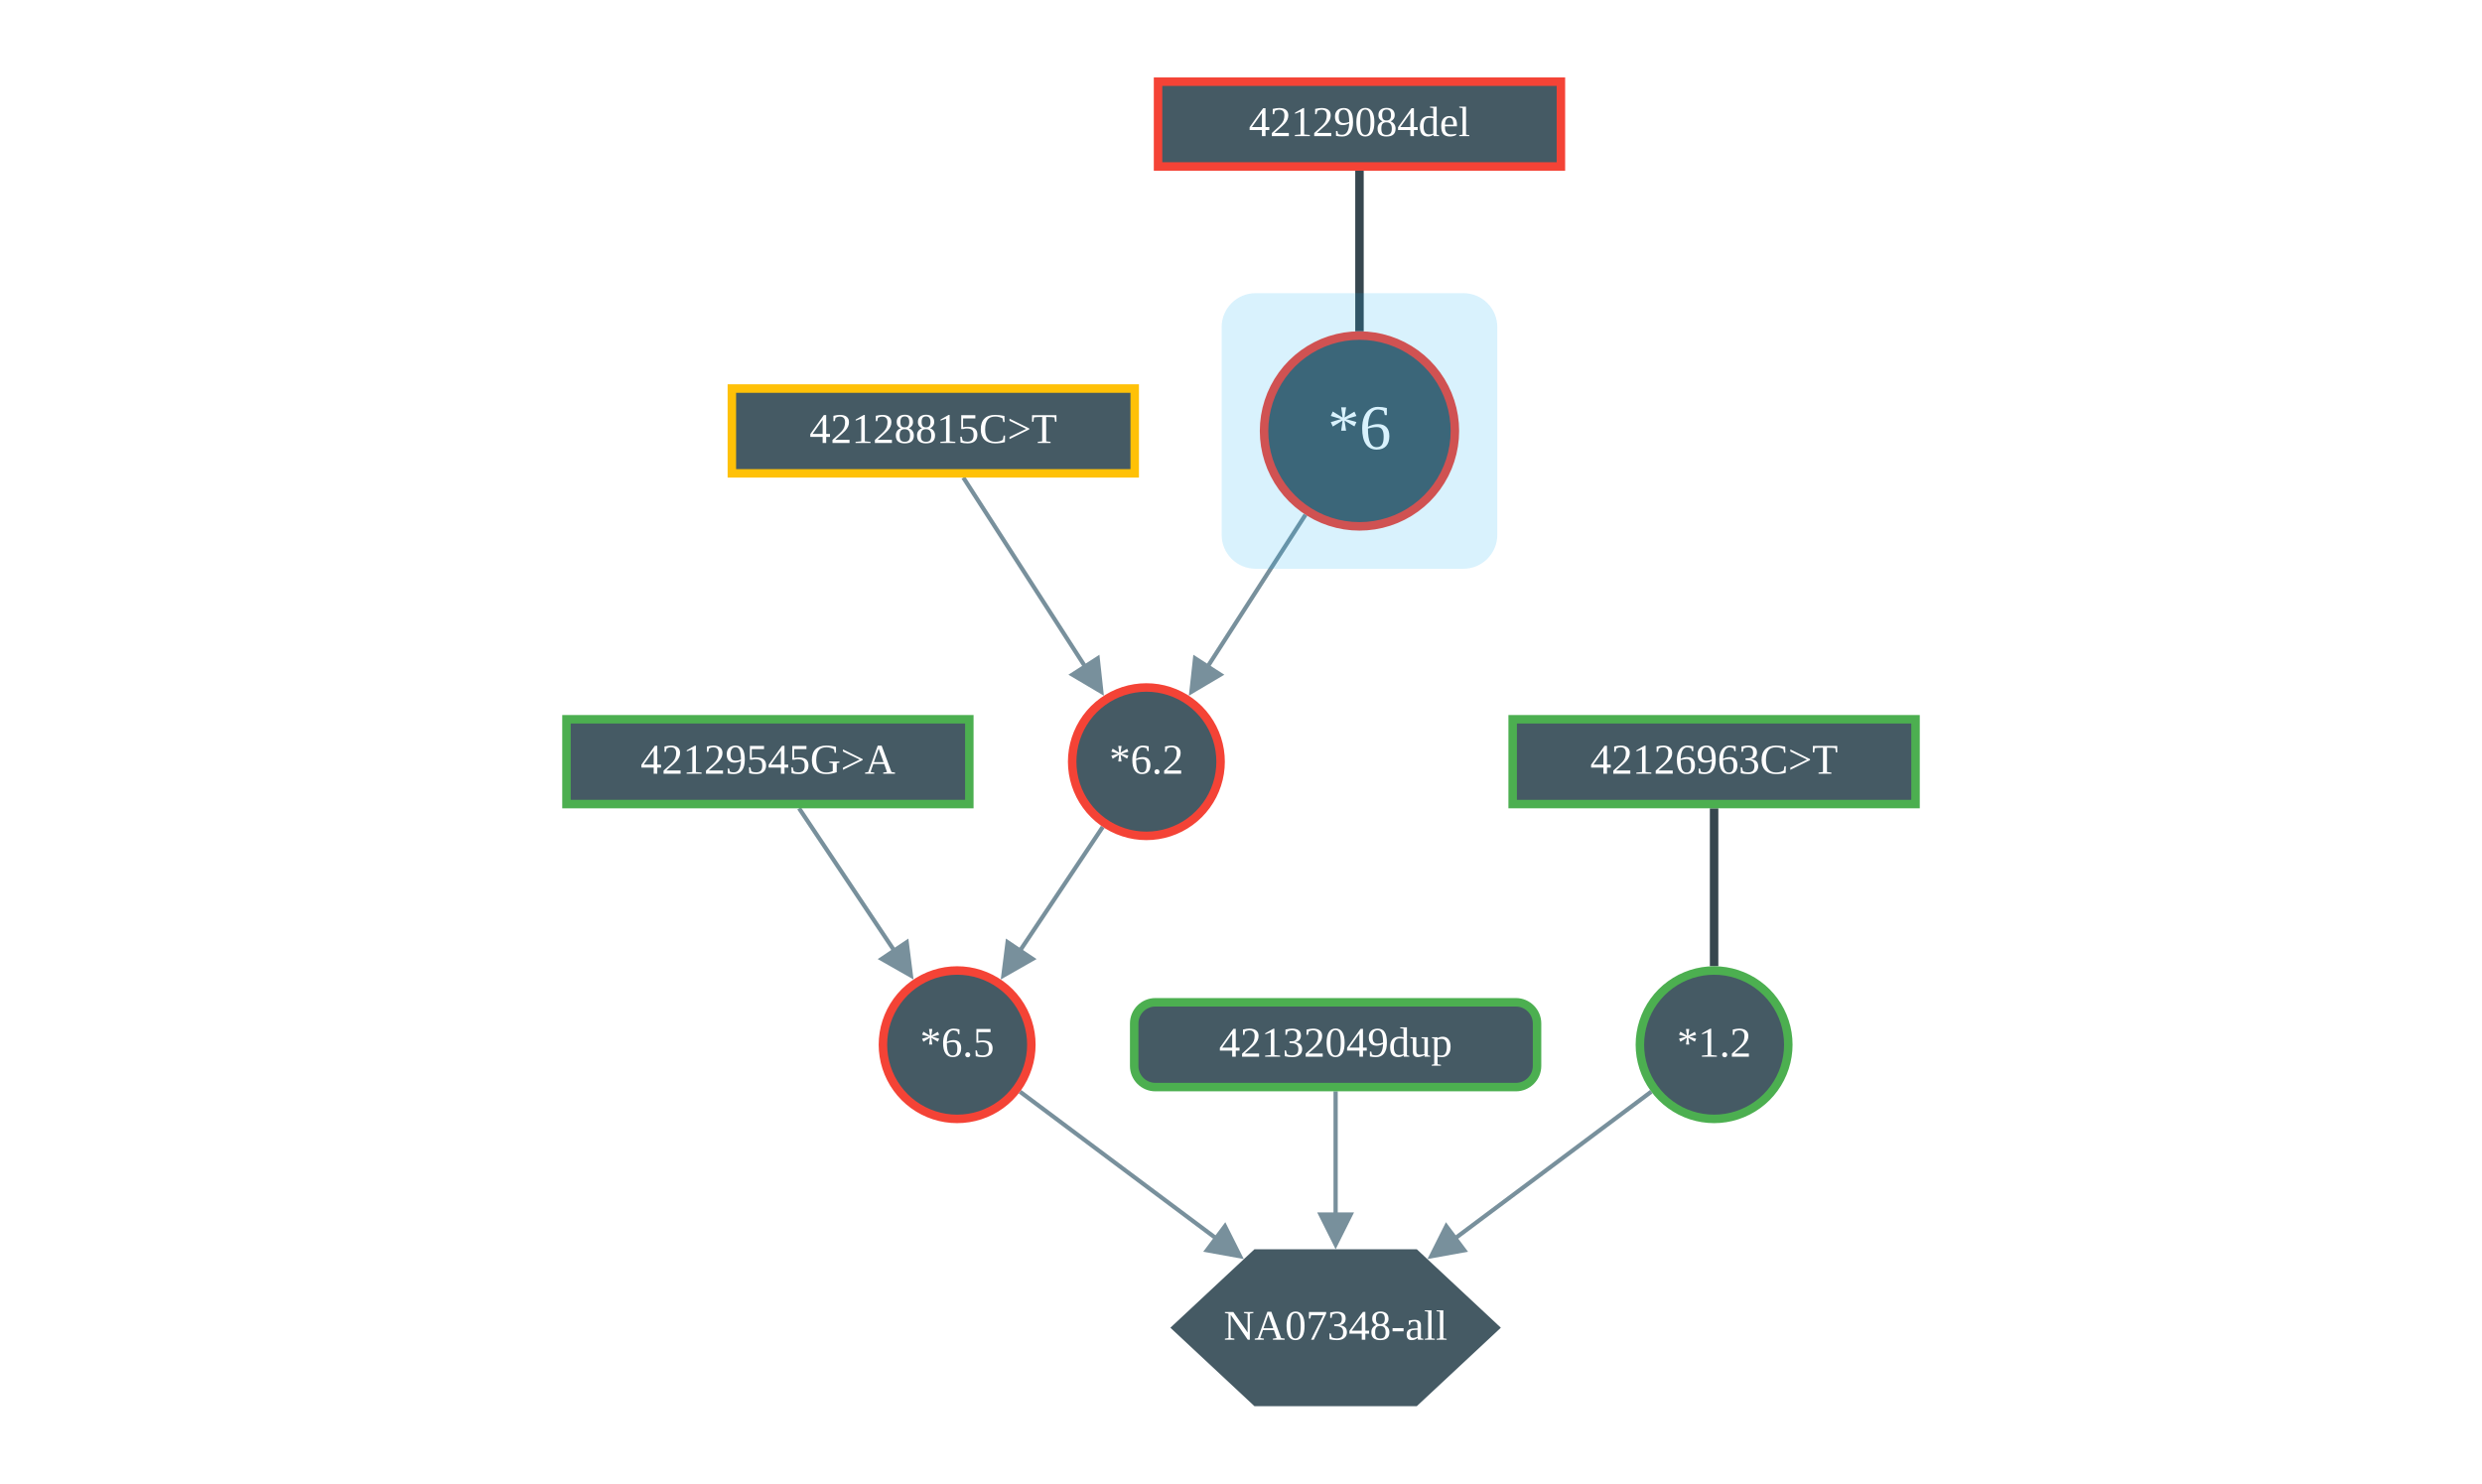
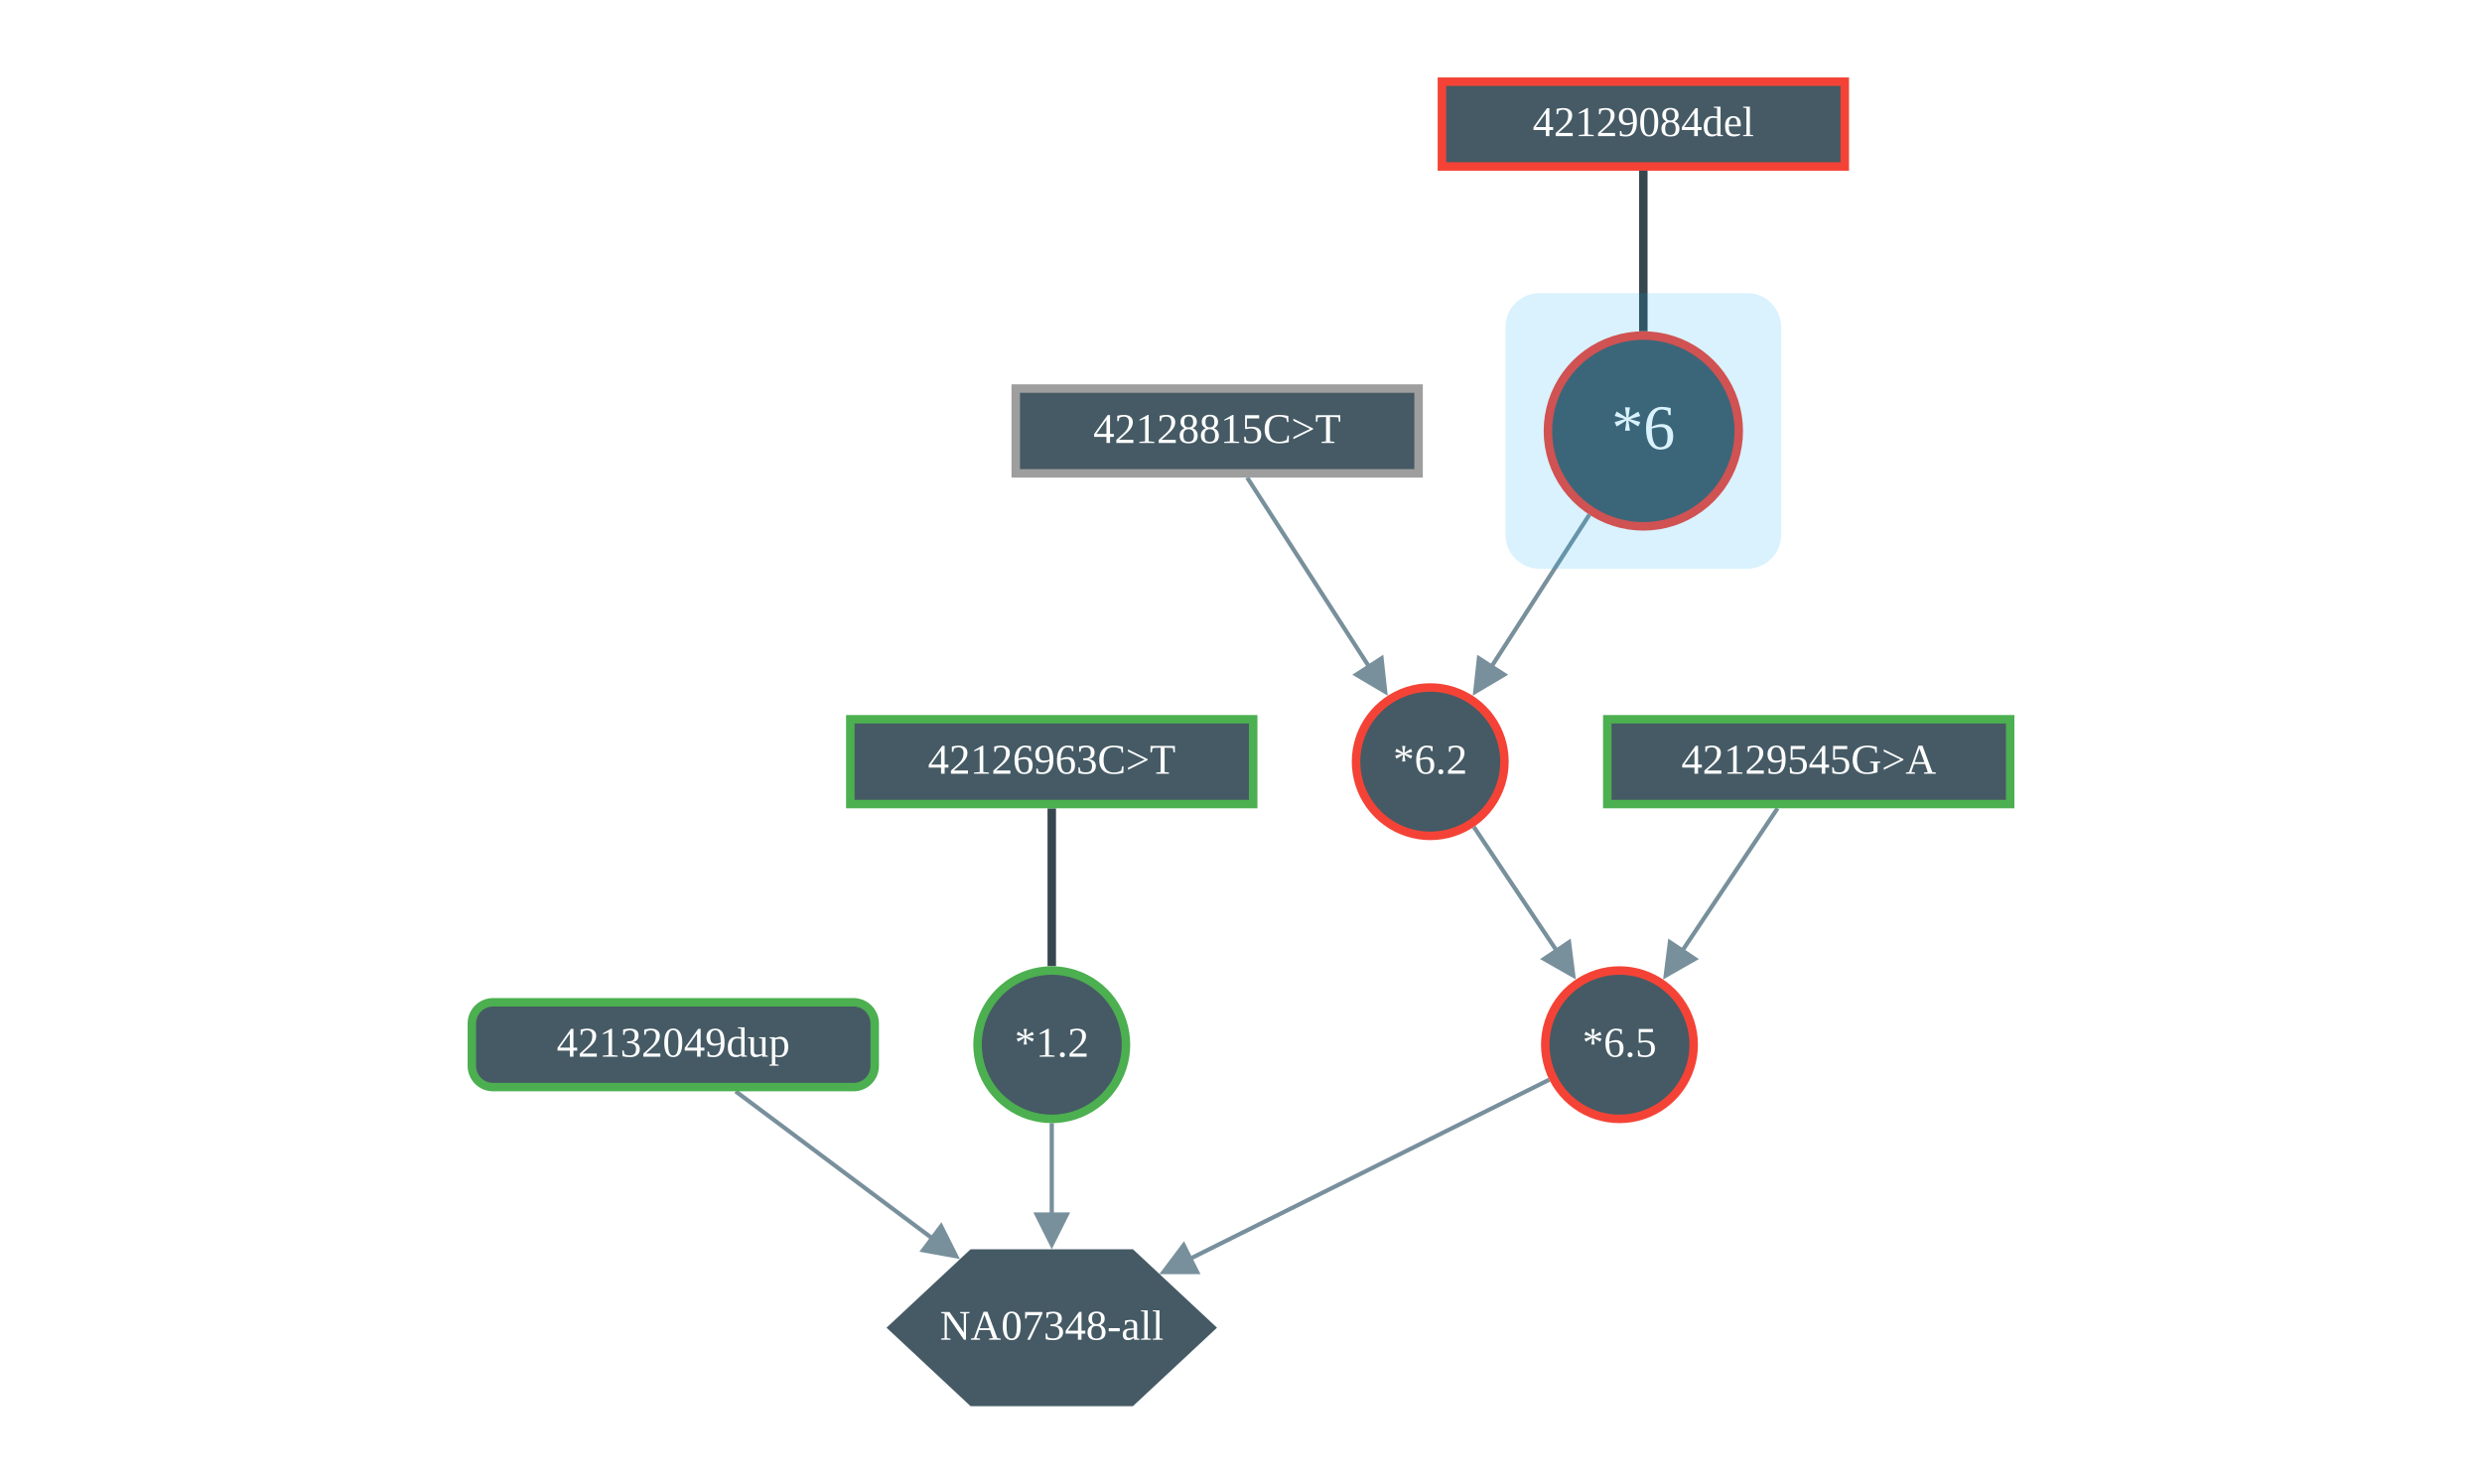
<svg xmlns="http://www.w3.org/2000/svg" version="1.1" width="1017" height="608">
  <defs />
-   <g transform="translate(164.018,-52.21086) scale(1.737614,1.737614)">
-     <path fill="none" stroke="rgb(120,144,156)" paint-order="fill stroke markers" d=" M 146.127 287.518 L 197.31 325.797" stroke-opacity="1" stroke-linejoin="round" stroke-miterlimit="10" />
-     <path fill="rgb(120,144,156)" stroke="none" paint-order="stroke fill markers" d=" M 189.339 325.268 L 198.912 326.995 L 194.55 318.301 Z" fill-opacity="1" />
-     <path fill="none" stroke="rgb(120,144,156)" paint-order="fill stroke markers" d=" M 220.562 287.438 L 220.562 322.688" stroke-opacity="1" stroke-linejoin="round" stroke-miterlimit="10" />
-     <path fill="rgb(120,144,156)" stroke="none" paint-order="stroke fill markers" d=" M 216.213 315.988 L 220.562 324.688 L 224.912 315.988 Z" fill-opacity="1" />
-     <path fill="none" stroke="rgb(120,144,156)" paint-order="fill stroke markers" d=" M 94.041 220.688 L 119.919 259.395" stroke-opacity="1" stroke-linejoin="round" stroke-miterlimit="10" />
-     <path fill="rgb(120,144,156)" stroke="none" paint-order="stroke fill markers" d=" M 112.579 256.243 L 121.031 261.058 L 119.812 251.408 Z" fill-opacity="1" />
-     <path fill="none" stroke="rgb(55,71,79)" paint-order="fill stroke markers" d=" M 309.812 220.688 L 309.812 257.938" stroke-opacity="1" stroke-linejoin="round" stroke-miterlimit="10" stroke-width="2" />
-     <path fill="none" stroke="rgb(55,71,79)" paint-order="fill stroke markers" d=" M 226.188 70.312 L 226.188 108.188" stroke-opacity="1" stroke-linejoin="round" stroke-miterlimit="10" stroke-width="2" />
-     <path fill="none" stroke="rgb(120,144,156)" paint-order="fill stroke markers" d=" M 165.656 225.067 L 142.706 259.395" stroke-opacity="1" stroke-linejoin="round" stroke-miterlimit="10" />
-     <path fill="rgb(120,144,156)" stroke="none" paint-order="stroke fill markers" d=" M 142.813 251.408 L 141.594 261.058 L 150.046 256.243 Z" fill-opacity="1" />
-     <path fill="none" stroke="rgb(120,144,156)" paint-order="fill stroke markers" d=" M 132.774 142.688 L 164.835 192.454" stroke-opacity="1" stroke-linejoin="round" stroke-miterlimit="10" />
-     <path fill="rgb(120,144,156)" stroke="none" paint-order="stroke fill markers" d=" M 157.55 189.178 L 165.918 194.135 L 164.864 184.466 Z" fill-opacity="1" />
-     <path fill="none" stroke="rgb(120,144,156)" paint-order="fill stroke markers" d=" M 213.461 151.443 L 187.04 192.454" stroke-opacity="1" stroke-linejoin="round" stroke-miterlimit="10" />
-     <path fill="rgb(120,144,156)" stroke="none" paint-order="stroke fill markers" d=" M 187.011 184.466 L 185.957 194.135 L 194.325 189.178 Z" fill-opacity="1" />
-     <path fill="none" stroke="rgb(120,144,156)" paint-order="fill stroke markers" d=" M 294.998 287.518 L 243.815 325.797" stroke-opacity="1" stroke-linejoin="round" stroke-miterlimit="10" />
-     <path fill="rgb(120,144,156)" stroke="none" paint-order="stroke fill markers" d=" M 246.575 318.301 L 242.213 326.995 L 251.786 325.268 Z" fill-opacity="1" />
-     <path fill="rgb(69,90,100)" stroke="rgb(76,175,80)" paint-order="fill stroke markers" d=" M 220.562 266.438 L 263.062 266.438 L 263.062 266.438 A 5 5 0 0 1 268.062 271.438 L 268.062 281.438 L 268.062 281.438 A 5 5 0 0 1 263.062 286.438 L 178.062 286.438 L 178.062 286.438 A 5 5 0 0 1 173.062 281.438 L 173.062 271.438 L 173.062 271.438 A 5 5 0 0 1 178.062 266.438 L 220.562 266.438 Z" fill-opacity="1" stroke-opacity="1" stroke-miterlimit="10" stroke-width="2" />
-     <text fill="rgb(255,255,255)" stroke="none" font-family="times new roman" font-size="10px" font-style="normal" font-weight="normal" text-decoration="normal" x="220.562" y="281.438" text-anchor="middle" dominant-baseline="text-after-edge" fill-opacity="1">42132049dup</text>
-     <path fill="rgb(69,90,100)" stroke="rgb(244,67,54)" paint-order="fill stroke markers" d=" M 248.688 131.688 L 248.618 133.453 L 248.41 135.207 L 248.066 136.94 L 247.586 138.64 L 246.975 140.298 L 246.235 141.902 L 245.372 143.444 L 244.39 144.913 L 243.297 146.3 L 242.097 147.597 L 240.8 148.797 L 239.413 149.89 L 237.944 150.872 L 236.402 151.735 L 234.798 152.475 L 233.14 153.086 L 231.44 153.566 L 229.707 153.91 L 227.953 154.118 L 226.188 154.188 L 224.422 154.118 L 222.668 153.91 L 220.935 153.566 L 219.235 153.086 L 217.577 152.475 L 215.973 151.735 L 214.431 150.872 L 212.962 149.89 L 211.575 148.797 L 210.278 147.597 L 209.078 146.3 L 207.985 144.913 L 207.003 143.444 L 206.14 141.902 L 205.4 140.298 L 204.789 138.64 L 204.309 136.94 L 203.965 135.207 L 203.757 133.453 L 203.688 131.688 L 203.757 129.922 L 203.965 128.168 L 204.309 126.435 L 204.789 124.735 L 205.4 123.077 L 206.14 121.473 L 207.003 119.931 L 207.985 118.462 L 209.078 117.075 L 210.278 115.778 L 211.575 114.578 L 212.962 113.485 L 214.431 112.503 L 215.973 111.64 L 217.577 110.9 L 219.235 110.289 L 220.935 109.809 L 222.668 109.465 L 224.422 109.257 L 226.188 109.188 L 227.953 109.257 L 229.707 109.465 L 231.44 109.809 L 233.14 110.289 L 234.798 110.9 L 236.402 111.64 L 237.944 112.503 L 239.413 113.485 L 240.8 114.578 L 242.097 115.778 L 243.297 117.075 L 244.39 118.462 L 245.372 119.931 L 246.235 121.473 L 246.975 123.077 L 247.586 124.735 L 248.066 126.435 L 248.41 128.168 L 248.618 129.922 Z" fill-opacity="1" stroke-opacity="1" stroke-miterlimit="10" stroke-width="2" />
-     <text fill="rgb(255,255,255)" stroke="none" font-family="times new roman" font-size="15px" font-style="normal" font-weight="normal" text-decoration="normal" x="226.188" y="139.188" text-anchor="middle" dominant-baseline="text-after-edge" fill-opacity="1">*6</text>
-     <path fill="rgb(3,169,244)" stroke="none" paint-order="stroke fill markers" d=" M 226.188 99.188 L 250.688 99.188 L 250.688 99.188 A 8 8 0 0 1 258.688 107.188 L 258.688 156.188 L 258.688 156.188 A 8 8 0 0 1 250.688 164.188 L 201.688 164.188 L 201.688 164.188 A 8 8 0 0 1 193.688 156.188 L 193.688 107.188 L 193.688 107.188 A 8 8 0 0 1 201.688 99.188 L 226.188 99.188 Z" fill-opacity="0.15" />
-     <path fill="rgb(69,90,100)" stroke="rgb(255,193,7)" paint-order="fill stroke markers" d=" M 78.188 121.688 L 78.188 141.688 L 173.187 141.688 L 173.188 121.688 Z" fill-opacity="1" stroke-opacity="1" stroke-miterlimit="10" stroke-width="2" />
-     <text fill="rgb(255,255,255)" stroke="none" font-family="times new roman" font-size="10px" font-style="normal" font-weight="normal" text-decoration="normal" x="125.688" y="136.688" text-anchor="middle" dominant-baseline="text-after-edge" fill-opacity="1">42128815C&gt;T</text>
-     <path fill="rgb(69,90,100)" stroke="rgb(244,67,54)" paint-order="fill stroke markers" d=" M 148.812 276.438 L 148.759 277.811 L 148.597 279.175 L 148.329 280.523 L 147.956 281.845 L 147.48 283.134 L 146.905 284.382 L 146.234 285.581 L 145.47 286.724 L 144.62 287.803 L 143.687 288.812 L 142.678 289.745 L 141.599 290.595 L 140.456 291.359 L 139.257 292.03 L 138.009 292.605 L 136.72 293.081 L 135.398 293.454 L 134.05 293.722 L 132.686 293.884 L 131.312 293.938 L 129.939 293.884 L 128.575 293.722 L 127.227 293.454 L 125.905 293.081 L 124.616 292.605 L 123.368 292.03 L 122.169 291.359 L 121.026 290.595 L 119.947 289.745 L 118.938 288.812 L 118.005 287.803 L 117.155 286.724 L 116.391 285.581 L 115.72 284.382 L 115.145 283.134 L 114.669 281.845 L 114.296 280.523 L 114.028 279.175 L 113.866 277.811 L 113.812 276.438 L 113.866 275.064 L 114.028 273.7 L 114.296 272.352 L 114.669 271.03 L 115.145 269.741 L 115.72 268.493 L 116.391 267.294 L 117.155 266.151 L 118.005 265.072 L 118.938 264.063 L 119.947 263.13 L 121.026 262.28 L 122.169 261.516 L 123.368 260.845 L 124.616 260.27 L 125.905 259.794 L 127.227 259.421 L 128.575 259.153 L 129.939 258.991 L 131.313 258.938 L 132.686 258.991 L 134.05 259.153 L 135.398 259.421 L 136.72 259.794 L 138.009 260.27 L 139.257 260.845 L 140.456 261.516 L 141.599 262.28 L 142.678 263.13 L 143.687 264.063 L 144.62 265.072 L 145.47 266.151 L 146.234 267.294 L 146.905 268.493 L 147.48 269.741 L 147.956 271.03 L 148.329 272.352 L 148.597 273.7 L 148.759 275.064 Z" fill-opacity="1" stroke-opacity="1" stroke-miterlimit="10" stroke-width="2" />
-     <text fill="rgb(255,255,255)" stroke="none" font-family="times new roman" font-size="10px" font-style="normal" font-weight="normal" text-decoration="normal" x="131.312" y="281.438" text-anchor="middle" dominant-baseline="text-after-edge" fill-opacity="1">*6.5</text>
-     <path fill="rgb(69,90,100)" stroke="rgb(76,175,80)" paint-order="fill stroke markers" d=" M 262.312 199.688 L 262.312 219.688 L 357.312 219.688 L 357.312 199.688 Z" fill-opacity="1" stroke-opacity="1" stroke-miterlimit="10" stroke-width="2" />
-     <text fill="rgb(255,255,255)" stroke="none" font-family="times new roman" font-size="10px" font-style="normal" font-weight="normal" text-decoration="normal" x="309.812" y="214.688" text-anchor="middle" dominant-baseline="text-after-edge" fill-opacity="1">42126963C&gt;T</text>
-     <path fill="rgb(69,90,100)" stroke="rgb(76,175,80)" paint-order="fill stroke markers" d=" M 327.312 276.438 L 327.259 277.811 L 327.097 279.175 L 326.829 280.523 L 326.456 281.845 L 325.98 283.134 L 325.405 284.382 L 324.734 285.581 L 323.97 286.724 L 323.12 287.803 L 322.187 288.812 L 321.178 289.745 L 320.099 290.595 L 318.956 291.359 L 317.757 292.03 L 316.509 292.605 L 315.22 293.081 L 313.898 293.454 L 312.55 293.722 L 311.186 293.884 L 309.812 293.938 L 308.439 293.884 L 307.075 293.722 L 305.727 293.454 L 304.405 293.081 L 303.116 292.605 L 301.868 292.03 L 300.669 291.359 L 299.526 290.595 L 298.447 289.745 L 297.438 288.812 L 296.505 287.803 L 295.655 286.724 L 294.891 285.581 L 294.22 284.382 L 293.645 283.134 L 293.169 281.845 L 292.796 280.523 L 292.528 279.175 L 292.366 277.811 L 292.312 276.438 L 292.366 275.064 L 292.528 273.7 L 292.796 272.352 L 293.169 271.03 L 293.645 269.741 L 294.22 268.493 L 294.891 267.294 L 295.655 266.151 L 296.505 265.072 L 297.438 264.063 L 298.447 263.13 L 299.526 262.28 L 300.669 261.516 L 301.868 260.845 L 303.116 260.27 L 304.405 259.794 L 305.727 259.421 L 307.075 259.153 L 308.439 258.991 L 309.813 258.938 L 311.186 258.991 L 312.55 259.153 L 313.898 259.421 L 315.22 259.794 L 316.509 260.27 L 317.757 260.845 L 318.956 261.516 L 320.099 262.28 L 321.178 263.13 L 322.187 264.063 L 323.12 265.072 L 323.97 266.151 L 324.734 267.294 L 325.405 268.493 L 325.98 269.741 L 326.456 271.03 L 326.829 272.352 L 327.097 273.7 L 327.259 275.064 Z" fill-opacity="1" stroke-opacity="1" stroke-miterlimit="10" stroke-width="2" />
-     <text fill="rgb(255,255,255)" stroke="none" font-family="times new roman" font-size="10px" font-style="normal" font-weight="normal" text-decoration="normal" x="309.812" y="281.438" text-anchor="middle" dominant-baseline="text-after-edge" fill-opacity="1">*1.2</text>
-     <path fill="rgb(69,90,100)" stroke="rgb(69,90,100)" paint-order="fill stroke markers" d=" M 201.812 325.688 L 183.062 343.188 L 201.812 360.688 L 239.312 360.688 L 258.062 343.188 L 239.313 325.688 Z" fill-opacity="1" stroke-opacity="1" stroke-miterlimit="10" stroke-width="2" />
-     <text fill="rgb(255,255,255)" stroke="none" font-family="times new roman" font-size="10px" font-style="normal" font-weight="normal" text-decoration="normal" x="220.562" y="348.188" text-anchor="middle" dominant-baseline="text-after-edge" fill-opacity="1">NA07348-all</text>
-     <path fill="rgb(69,90,100)" stroke="rgb(76,175,80)" paint-order="fill stroke markers" d=" M 39.188 199.688 L 39.188 219.688 L 134.187 219.688 L 134.188 199.688 Z" fill-opacity="1" stroke-opacity="1" stroke-miterlimit="10" stroke-width="2" />
-     <text fill="rgb(255,255,255)" stroke="none" font-family="times new roman" font-size="10px" font-style="normal" font-weight="normal" text-decoration="normal" x="86.688" y="214.688" text-anchor="middle" dominant-baseline="text-after-edge" fill-opacity="1">42129545G&gt;A</text>
-     <path fill="rgb(69,90,100)" stroke="rgb(244,67,54)" paint-order="fill stroke markers" d=" M 178.688 49.312 L 178.688 69.312 L 273.688 69.312 L 273.688 49.312 Z" fill-opacity="1" stroke-opacity="1" stroke-miterlimit="10" stroke-width="2" />
-     <text fill="rgb(255,255,255)" stroke="none" font-family="times new roman" font-size="10px" font-style="normal" font-weight="normal" text-decoration="normal" x="226.188" y="64.312" text-anchor="middle" dominant-baseline="text-after-edge" fill-opacity="1">42129084del</text>
-     <path fill="rgb(69,90,100)" stroke="rgb(244,67,54)" paint-order="fill stroke markers" d=" M 193.438 209.688 L 193.384 211.061 L 193.222 212.425 L 192.954 213.773 L 192.581 215.095 L 192.105 216.384 L 191.53 217.632 L 190.859 218.831 L 190.095 219.974 L 189.245 221.053 L 188.312 222.062 L 187.303 222.995 L 186.224 223.845 L 185.081 224.609 L 183.882 225.28 L 182.634 225.855 L 181.345 226.331 L 180.023 226.704 L 178.675 226.972 L 177.311 227.134 L 175.938 227.188 L 174.564 227.134 L 173.2 226.972 L 171.852 226.704 L 170.53 226.331 L 169.241 225.855 L 167.993 225.28 L 166.794 224.609 L 165.651 223.845 L 164.572 222.995 L 163.563 222.062 L 162.63 221.053 L 161.78 219.974 L 161.016 218.831 L 160.345 217.632 L 159.77 216.384 L 159.294 215.095 L 158.921 213.773 L 158.653 212.425 L 158.491 211.061 L 158.438 209.688 L 158.491 208.314 L 158.653 206.95 L 158.921 205.602 L 159.294 204.28 L 159.77 202.991 L 160.345 201.743 L 161.016 200.544 L 161.78 199.401 L 162.63 198.322 L 163.563 197.313 L 164.572 196.38 L 165.651 195.53 L 166.794 194.766 L 167.993 194.095 L 169.241 193.52 L 170.53 193.044 L 171.852 192.671 L 173.2 192.403 L 174.564 192.241 L 175.938 192.188 L 177.311 192.241 L 178.675 192.403 L 180.023 192.671 L 181.345 193.044 L 182.634 193.52 L 183.882 194.095 L 185.081 194.766 L 186.224 195.53 L 187.303 196.38 L 188.312 197.313 L 189.245 198.322 L 190.095 199.401 L 190.859 200.544 L 191.53 201.743 L 192.105 202.991 L 192.581 204.28 L 192.954 205.602 L 193.222 206.95 L 193.384 208.314 Z" fill-opacity="1" stroke-opacity="1" stroke-miterlimit="10" stroke-width="2" />
-     <text fill="rgb(255,255,255)" stroke="none" font-family="times new roman" font-size="10px" font-style="normal" font-weight="normal" text-decoration="normal" x="175.938" y="214.688" text-anchor="middle" dominant-baseline="text-after-edge" fill-opacity="1">*6.2</text>
-     <g transform="scale(0.5755018,0.5755018) translate(-164.018,52.21086)" />
+   <g transform="translate(112.324,-52.21086) scale(1.737614,1.737614)">
+     <path fill="none" stroke="rgb(120,144,156)" paint-order="fill stroke markers" d=" M 229.462 142.688 L 261.523 192.454" stroke-opacity="1" stroke-linejoin="round" stroke-miterlimit="10" />
+     <path fill="rgb(120,144,156)" stroke="none" paint-order="stroke fill markers" d=" M 254.237 189.178 L 262.606 194.135 L 261.551 184.466 Z" fill-opacity="1" />
+     <path fill="none" stroke="rgb(120,144,156)" paint-order="fill stroke markers" d=" M 108.833 287.438 L 160.123 325.797" stroke-opacity="1" stroke-linejoin="round" stroke-miterlimit="10" />
+     <path fill="rgb(120,144,156)" stroke="none" paint-order="stroke fill markers" d=" M 152.152 325.268 L 161.724 326.995 L 157.362 318.301 Z" fill-opacity="1" />
+     <path fill="none" stroke="rgb(120,144,156)" paint-order="fill stroke markers" d=" M 282.907 225.067 L 305.857 259.395" stroke-opacity="1" stroke-linejoin="round" stroke-miterlimit="10" />
+     <path fill="rgb(120,144,156)" stroke="none" paint-order="stroke fill markers" d=" M 298.517 256.243 L 306.968 261.058 L 305.749 251.408 Z" fill-opacity="1" />
+     <path fill="none" stroke="rgb(120,144,156)" paint-order="fill stroke markers" d=" M 183.375 294.938 L 183.375 322.688" stroke-opacity="1" stroke-linejoin="round" stroke-miterlimit="10" />
+     <path fill="rgb(120,144,156)" stroke="none" paint-order="stroke fill markers" d=" M 179.025 315.988 L 183.375 324.688 L 187.725 315.988 Z" fill-opacity="1" />
+     <path fill="none" stroke="rgb(55,71,79)" paint-order="fill stroke markers" d=" M 322.875 70.312 L 322.875 108.188" stroke-opacity="1" stroke-linejoin="round" stroke-miterlimit="10" stroke-width="2" />
+     <path fill="none" stroke="rgb(120,144,156)" paint-order="fill stroke markers" d=" M 300.694 284.692 L 210.514 329.656" stroke-opacity="1" stroke-linejoin="round" stroke-miterlimit="10" />
+     <path fill="rgb(120,144,156)" stroke="none" paint-order="stroke fill markers" d=" M 214.569 322.774 L 208.724 330.549 L 218.451 330.56 Z" fill-opacity="1" />
+     <path fill="none" stroke="rgb(120,144,156)" paint-order="fill stroke markers" d=" M 310.148 151.443 L 283.727 192.454" stroke-opacity="1" stroke-linejoin="round" stroke-miterlimit="10" />
+     <path fill="rgb(120,144,156)" stroke="none" paint-order="stroke fill markers" d=" M 283.699 184.466 L 282.644 194.135 L 291.013 189.178 Z" fill-opacity="1" />
+     <path fill="none" stroke="rgb(55,71,79)" paint-order="fill stroke markers" d=" M 183.375 220.688 L 183.375 257.938" stroke-opacity="1" stroke-linejoin="round" stroke-miterlimit="10" stroke-width="2" />
+     <path fill="none" stroke="rgb(120,144,156)" paint-order="fill stroke markers" d=" M 354.521 220.688 L 328.643 259.395" stroke-opacity="1" stroke-linejoin="round" stroke-miterlimit="10" />
+     <path fill="rgb(120,144,156)" stroke="none" paint-order="stroke fill markers" d=" M 328.751 251.408 L 327.532 261.058 L 335.983 256.243 Z" fill-opacity="1" />
+     <path fill="rgb(69,90,100)" stroke="rgb(244,67,54)" paint-order="fill stroke markers" d=" M 290.125 209.688 L 290.071 211.061 L 289.91 212.425 L 289.641 213.773 L 289.268 215.095 L 288.793 216.384 L 288.218 217.632 L 287.546 218.831 L 286.783 219.974 L 285.932 221.053 L 284.999 222.062 L 283.99 222.995 L 282.911 223.845 L 281.769 224.609 L 280.57 225.28 L 279.322 225.855 L 278.033 226.331 L 276.71 226.704 L 275.363 226.972 L 273.998 227.134 L 272.625 227.188 L 271.252 227.134 L 269.887 226.972 L 268.54 226.704 L 267.217 226.331 L 265.928 225.855 L 264.68 225.28 L 263.481 224.609 L 262.339 223.845 L 261.26 222.995 L 260.251 222.062 L 259.318 221.053 L 258.467 219.974 L 257.704 218.831 L 257.032 217.632 L 256.457 216.384 L 255.982 215.095 L 255.609 213.773 L 255.34 212.425 L 255.179 211.061 L 255.125 209.688 L 255.179 208.314 L 255.34 206.95 L 255.609 205.602 L 255.982 204.28 L 256.457 202.991 L 257.032 201.743 L 257.704 200.544 L 258.467 199.401 L 259.318 198.322 L 260.251 197.313 L 261.26 196.38 L 262.339 195.53 L 263.481 194.766 L 264.68 194.095 L 265.928 193.52 L 267.217 193.044 L 268.54 192.671 L 269.887 192.403 L 271.252 192.241 L 272.625 192.188 L 273.998 192.241 L 275.363 192.403 L 276.71 192.671 L 278.033 193.044 L 279.322 193.52 L 280.57 194.095 L 281.769 194.766 L 282.911 195.53 L 283.99 196.38 L 284.999 197.313 L 285.932 198.322 L 286.783 199.401 L 287.546 200.544 L 288.218 201.743 L 288.793 202.991 L 289.268 204.28 L 289.641 205.602 L 289.91 206.95 L 290.071 208.314 Z" fill-opacity="1" stroke-opacity="1" stroke-miterlimit="10" stroke-width="2" />
+     <text fill="rgb(255,255,255)" stroke="none" font-family="times new roman" font-size="10px" font-style="normal" font-weight="normal" text-decoration="normal" x="272.625" y="214.688" text-anchor="middle" dominant-baseline="text-after-edge" fill-opacity="1">*6.2</text>
+     <path fill="rgb(69,90,100)" stroke="rgb(76,175,80)" paint-order="fill stroke markers" d=" M 200.875 276.438 L 200.821 277.811 L 200.66 279.175 L 200.391 280.523 L 200.018 281.845 L 199.543 283.134 L 198.968 284.382 L 198.296 285.581 L 197.533 286.724 L 196.682 287.803 L 195.749 288.812 L 194.74 289.745 L 193.661 290.595 L 192.519 291.359 L 191.32 292.03 L 190.072 292.605 L 188.783 293.081 L 187.46 293.454 L 186.113 293.722 L 184.748 293.884 L 183.375 293.938 L 182.002 293.884 L 180.637 293.722 L 179.29 293.454 L 177.967 293.081 L 176.678 292.605 L 175.43 292.03 L 174.231 291.359 L 173.089 290.595 L 172.01 289.745 L 171.001 288.812 L 170.068 287.803 L 169.217 286.724 L 168.454 285.581 L 167.782 284.382 L 167.207 283.134 L 166.732 281.845 L 166.359 280.523 L 166.09 279.175 L 165.929 277.811 L 165.875 276.438 L 165.929 275.064 L 166.09 273.7 L 166.359 272.352 L 166.732 271.03 L 167.207 269.741 L 167.782 268.493 L 168.454 267.294 L 169.217 266.151 L 170.068 265.072 L 171.001 264.063 L 172.01 263.13 L 173.089 262.28 L 174.231 261.516 L 175.43 260.845 L 176.678 260.27 L 177.967 259.794 L 179.29 259.421 L 180.637 259.153 L 182.002 258.991 L 183.375 258.938 L 184.748 258.991 L 186.113 259.153 L 187.46 259.421 L 188.783 259.794 L 190.072 260.27 L 191.32 260.845 L 192.519 261.516 L 193.661 262.28 L 194.74 263.13 L 195.749 264.063 L 196.682 265.072 L 197.533 266.151 L 198.296 267.294 L 198.968 268.493 L 199.543 269.741 L 200.018 271.03 L 200.391 272.352 L 200.66 273.7 L 200.821 275.064 Z" fill-opacity="1" stroke-opacity="1" stroke-miterlimit="10" stroke-width="2" />
+     <text fill="rgb(255,255,255)" stroke="none" font-family="times new roman" font-size="10px" font-style="normal" font-weight="normal" text-decoration="normal" x="183.375" y="281.438" text-anchor="middle" dominant-baseline="text-after-edge" fill-opacity="1">*1.2</text>
+     <path fill="rgb(69,90,100)" stroke="rgb(158,158,158)" paint-order="fill stroke markers" d=" M 174.875 121.688 L 174.875 141.688 L 269.875 141.688 L 269.875 121.688 Z" fill-opacity="1" stroke-opacity="1" stroke-miterlimit="10" stroke-width="2" />
+     <text fill="rgb(255,255,255)" stroke="none" font-family="times new roman" font-size="10px" font-style="normal" font-weight="normal" text-decoration="normal" x="222.375" y="136.688" text-anchor="middle" dominant-baseline="text-after-edge" fill-opacity="1">42128815C&gt;T</text>
+     <path fill="rgb(69,90,100)" stroke="rgb(76,175,80)" paint-order="fill stroke markers" d=" M 135.875 199.688 L 135.875 219.688 L 230.875 219.688 L 230.875 199.688 Z" fill-opacity="1" stroke-opacity="1" stroke-miterlimit="10" stroke-width="2" />
+     <text fill="rgb(255,255,255)" stroke="none" font-family="times new roman" font-size="10px" font-style="normal" font-weight="normal" text-decoration="normal" x="183.375" y="214.688" text-anchor="middle" dominant-baseline="text-after-edge" fill-opacity="1">42126963C&gt;T</text>
+     <path fill="rgb(69,90,100)" stroke="rgb(69,90,100)" paint-order="fill stroke markers" d=" M 164.625 325.688 L 145.875 343.188 L 164.625 360.688 L 202.125 360.688 L 220.875 343.188 L 202.125 325.688 Z" fill-opacity="1" stroke-opacity="1" stroke-miterlimit="10" stroke-width="2" />
+     <text fill="rgb(255,255,255)" stroke="none" font-family="times new roman" font-size="10px" font-style="normal" font-weight="normal" text-decoration="normal" x="183.375" y="348.188" text-anchor="middle" dominant-baseline="text-after-edge" fill-opacity="1">NA07348-all</text>
+     <path fill="rgb(69,90,100)" stroke="rgb(76,175,80)" paint-order="fill stroke markers" d=" M 314.375 199.688 L 314.375 219.688 L 409.375 219.688 L 409.375 199.688 Z" fill-opacity="1" stroke-opacity="1" stroke-miterlimit="10" stroke-width="2" />
+     <text fill="rgb(255,255,255)" stroke="none" font-family="times new roman" font-size="10px" font-style="normal" font-weight="normal" text-decoration="normal" x="361.875" y="214.688" text-anchor="middle" dominant-baseline="text-after-edge" fill-opacity="1">42129545G&gt;A</text>
+     <path fill="rgb(69,90,100)" stroke="rgb(244,67,54)" paint-order="fill stroke markers" d=" M 275.375 49.312 L 275.375 69.312 L 370.375 69.312 L 370.375 49.312 Z" fill-opacity="1" stroke-opacity="1" stroke-miterlimit="10" stroke-width="2" />
+     <text fill="rgb(255,255,255)" stroke="none" font-family="times new roman" font-size="10px" font-style="normal" font-weight="normal" text-decoration="normal" x="322.875" y="64.312" text-anchor="middle" dominant-baseline="text-after-edge" fill-opacity="1">42129084del</text>
+     <path fill="rgb(69,90,100)" stroke="rgb(76,175,80)" paint-order="fill stroke markers" d=" M 94.125 266.438 L 136.625 266.438 L 136.625 266.438 A 5 5 0 0 1 141.625 271.438 L 141.625 281.438 L 141.625 281.438 A 5 5 0 0 1 136.625 286.438 L 51.625 286.438 L 51.625 286.438 A 5 5 0 0 1 46.625 281.438 L 46.625 271.438 L 46.625 271.438 A 5 5 0 0 1 51.625 266.438 L 94.125 266.438 Z" fill-opacity="1" stroke-opacity="1" stroke-miterlimit="10" stroke-width="2" />
+     <text fill="rgb(255,255,255)" stroke="none" font-family="times new roman" font-size="10px" font-style="normal" font-weight="normal" text-decoration="normal" x="94.125" y="281.438" text-anchor="middle" dominant-baseline="text-after-edge" fill-opacity="1">42132049dup</text>
+     <path fill="rgb(69,90,100)" stroke="rgb(244,67,54)" paint-order="fill stroke markers" d=" M 334.75 276.438 L 334.696 277.811 L 334.535 279.175 L 334.266 280.523 L 333.893 281.845 L 333.418 283.134 L 332.843 284.382 L 332.171 285.581 L 331.408 286.724 L 330.557 287.803 L 329.624 288.812 L 328.615 289.745 L 327.536 290.595 L 326.394 291.359 L 325.195 292.03 L 323.947 292.605 L 322.658 293.081 L 321.335 293.454 L 319.988 293.722 L 318.623 293.884 L 317.25 293.938 L 315.877 293.884 L 314.512 293.722 L 313.165 293.454 L 311.842 293.081 L 310.553 292.605 L 309.305 292.03 L 308.106 291.359 L 306.964 290.595 L 305.885 289.745 L 304.876 288.812 L 303.943 287.803 L 303.092 286.724 L 302.329 285.581 L 301.657 284.382 L 301.082 283.134 L 300.607 281.845 L 300.234 280.523 L 299.965 279.175 L 299.804 277.811 L 299.75 276.438 L 299.804 275.064 L 299.965 273.7 L 300.234 272.352 L 300.607 271.03 L 301.082 269.741 L 301.657 268.493 L 302.329 267.294 L 303.092 266.151 L 303.943 265.072 L 304.876 264.063 L 305.885 263.13 L 306.964 262.28 L 308.106 261.516 L 309.305 260.845 L 310.553 260.27 L 311.842 259.794 L 313.165 259.421 L 314.512 259.153 L 315.877 258.991 L 317.25 258.938 L 318.623 258.991 L 319.988 259.153 L 321.335 259.421 L 322.658 259.794 L 323.947 260.27 L 325.195 260.845 L 326.394 261.516 L 327.536 262.28 L 328.615 263.13 L 329.624 264.063 L 330.557 265.072 L 331.408 266.151 L 332.171 267.294 L 332.843 268.493 L 333.418 269.741 L 333.893 271.03 L 334.266 272.352 L 334.535 273.7 L 334.696 275.064 Z" fill-opacity="1" stroke-opacity="1" stroke-miterlimit="10" stroke-width="2" />
+     <text fill="rgb(255,255,255)" stroke="none" font-family="times new roman" font-size="10px" font-style="normal" font-weight="normal" text-decoration="normal" x="317.25" y="281.438" text-anchor="middle" dominant-baseline="text-after-edge" fill-opacity="1">*6.5</text>
+     <path fill="rgb(69,90,100)" stroke="rgb(244,67,54)" paint-order="fill stroke markers" d=" M 345.375 131.688 L 345.306 133.453 L 345.098 135.207 L 344.753 136.94 L 344.274 138.64 L 343.662 140.298 L 342.923 141.902 L 342.059 143.444 L 341.078 144.913 L 339.984 146.3 L 338.785 147.597 L 337.488 148.797 L 336.1 149.89 L 334.631 150.872 L 333.09 151.735 L 331.485 152.475 L 329.828 153.086 L 328.128 153.566 L 326.395 153.91 L 324.64 154.118 L 322.875 154.188 L 321.11 154.118 L 319.355 153.91 L 317.622 153.566 L 315.922 153.086 L 314.265 152.475 L 312.66 151.735 L 311.119 150.872 L 309.65 149.89 L 308.262 148.797 L 306.965 147.597 L 305.766 146.3 L 304.672 144.913 L 303.691 143.444 L 302.827 141.902 L 302.088 140.298 L 301.476 138.64 L 300.997 136.94 L 300.652 135.207 L 300.444 133.453 L 300.375 131.688 L 300.444 129.922 L 300.652 128.168 L 300.997 126.435 L 301.476 124.735 L 302.088 123.077 L 302.827 121.473 L 303.691 119.931 L 304.672 118.462 L 305.766 117.075 L 306.965 115.778 L 308.262 114.578 L 309.65 113.485 L 311.119 112.503 L 312.66 111.64 L 314.265 110.9 L 315.922 110.289 L 317.622 109.809 L 319.355 109.465 L 321.11 109.257 L 322.875 109.188 L 324.64 109.257 L 326.395 109.465 L 328.128 109.809 L 329.828 110.289 L 331.485 110.9 L 333.09 111.64 L 334.631 112.503 L 336.1 113.485 L 337.488 114.578 L 338.785 115.778 L 339.984 117.075 L 341.078 118.462 L 342.059 119.931 L 342.923 121.473 L 343.662 123.077 L 344.274 124.735 L 344.753 126.435 L 345.098 128.168 L 345.306 129.922 Z" fill-opacity="1" stroke-opacity="1" stroke-miterlimit="10" stroke-width="2" />
+     <text fill="rgb(255,255,255)" stroke="none" font-family="times new roman" font-size="15px" font-style="normal" font-weight="normal" text-decoration="normal" x="322.875" y="139.188" text-anchor="middle" dominant-baseline="text-after-edge" fill-opacity="1">*6</text>
+     <path fill="rgb(3,169,244)" stroke="none" paint-order="stroke fill markers" d=" M 322.875 99.188 L 347.375 99.188 L 347.375 99.188 A 8 8 0 0 1 355.375 107.188 L 355.375 156.188 L 355.375 156.188 A 8 8 0 0 1 347.375 164.188 L 298.375 164.188 L 298.375 164.188 A 8 8 0 0 1 290.375 156.188 L 290.375 107.188 L 290.375 107.188 A 8 8 0 0 1 298.375 99.188 L 322.875 99.188 Z" fill-opacity="0.15" />
+     <g transform="scale(0.5755018,0.5755018) translate(-112.324,52.21086)" />
  </g>
</svg>
